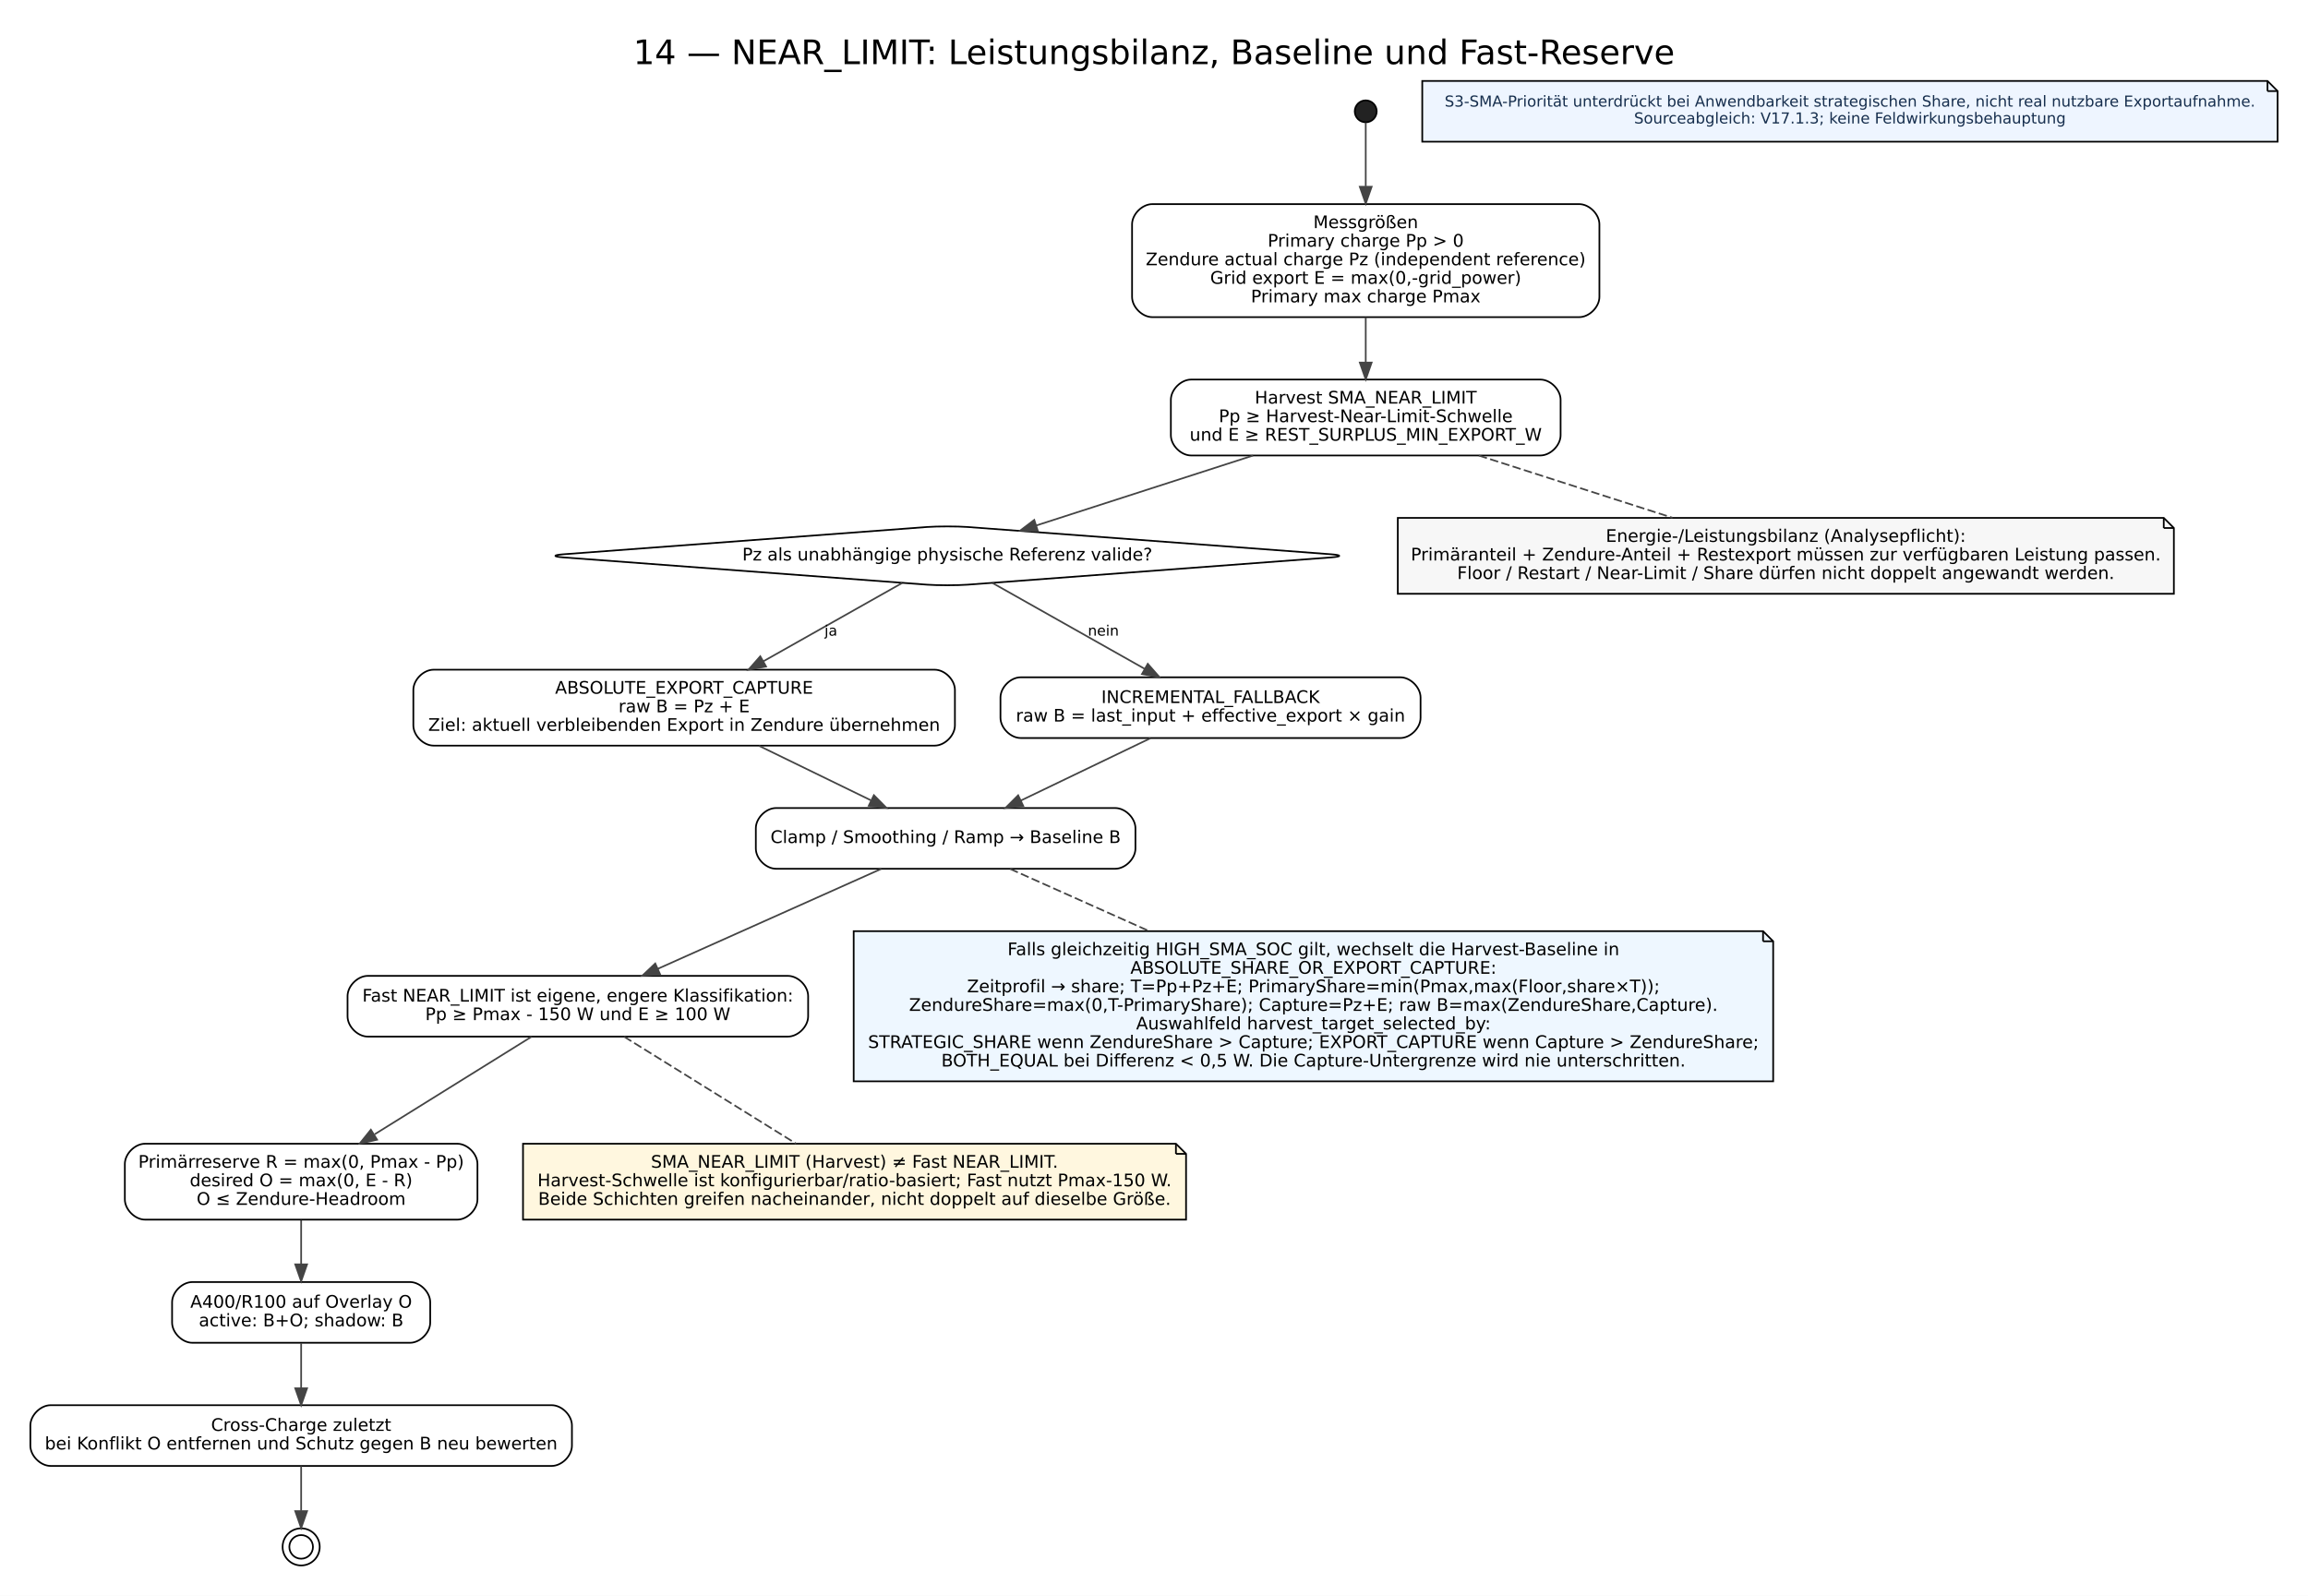
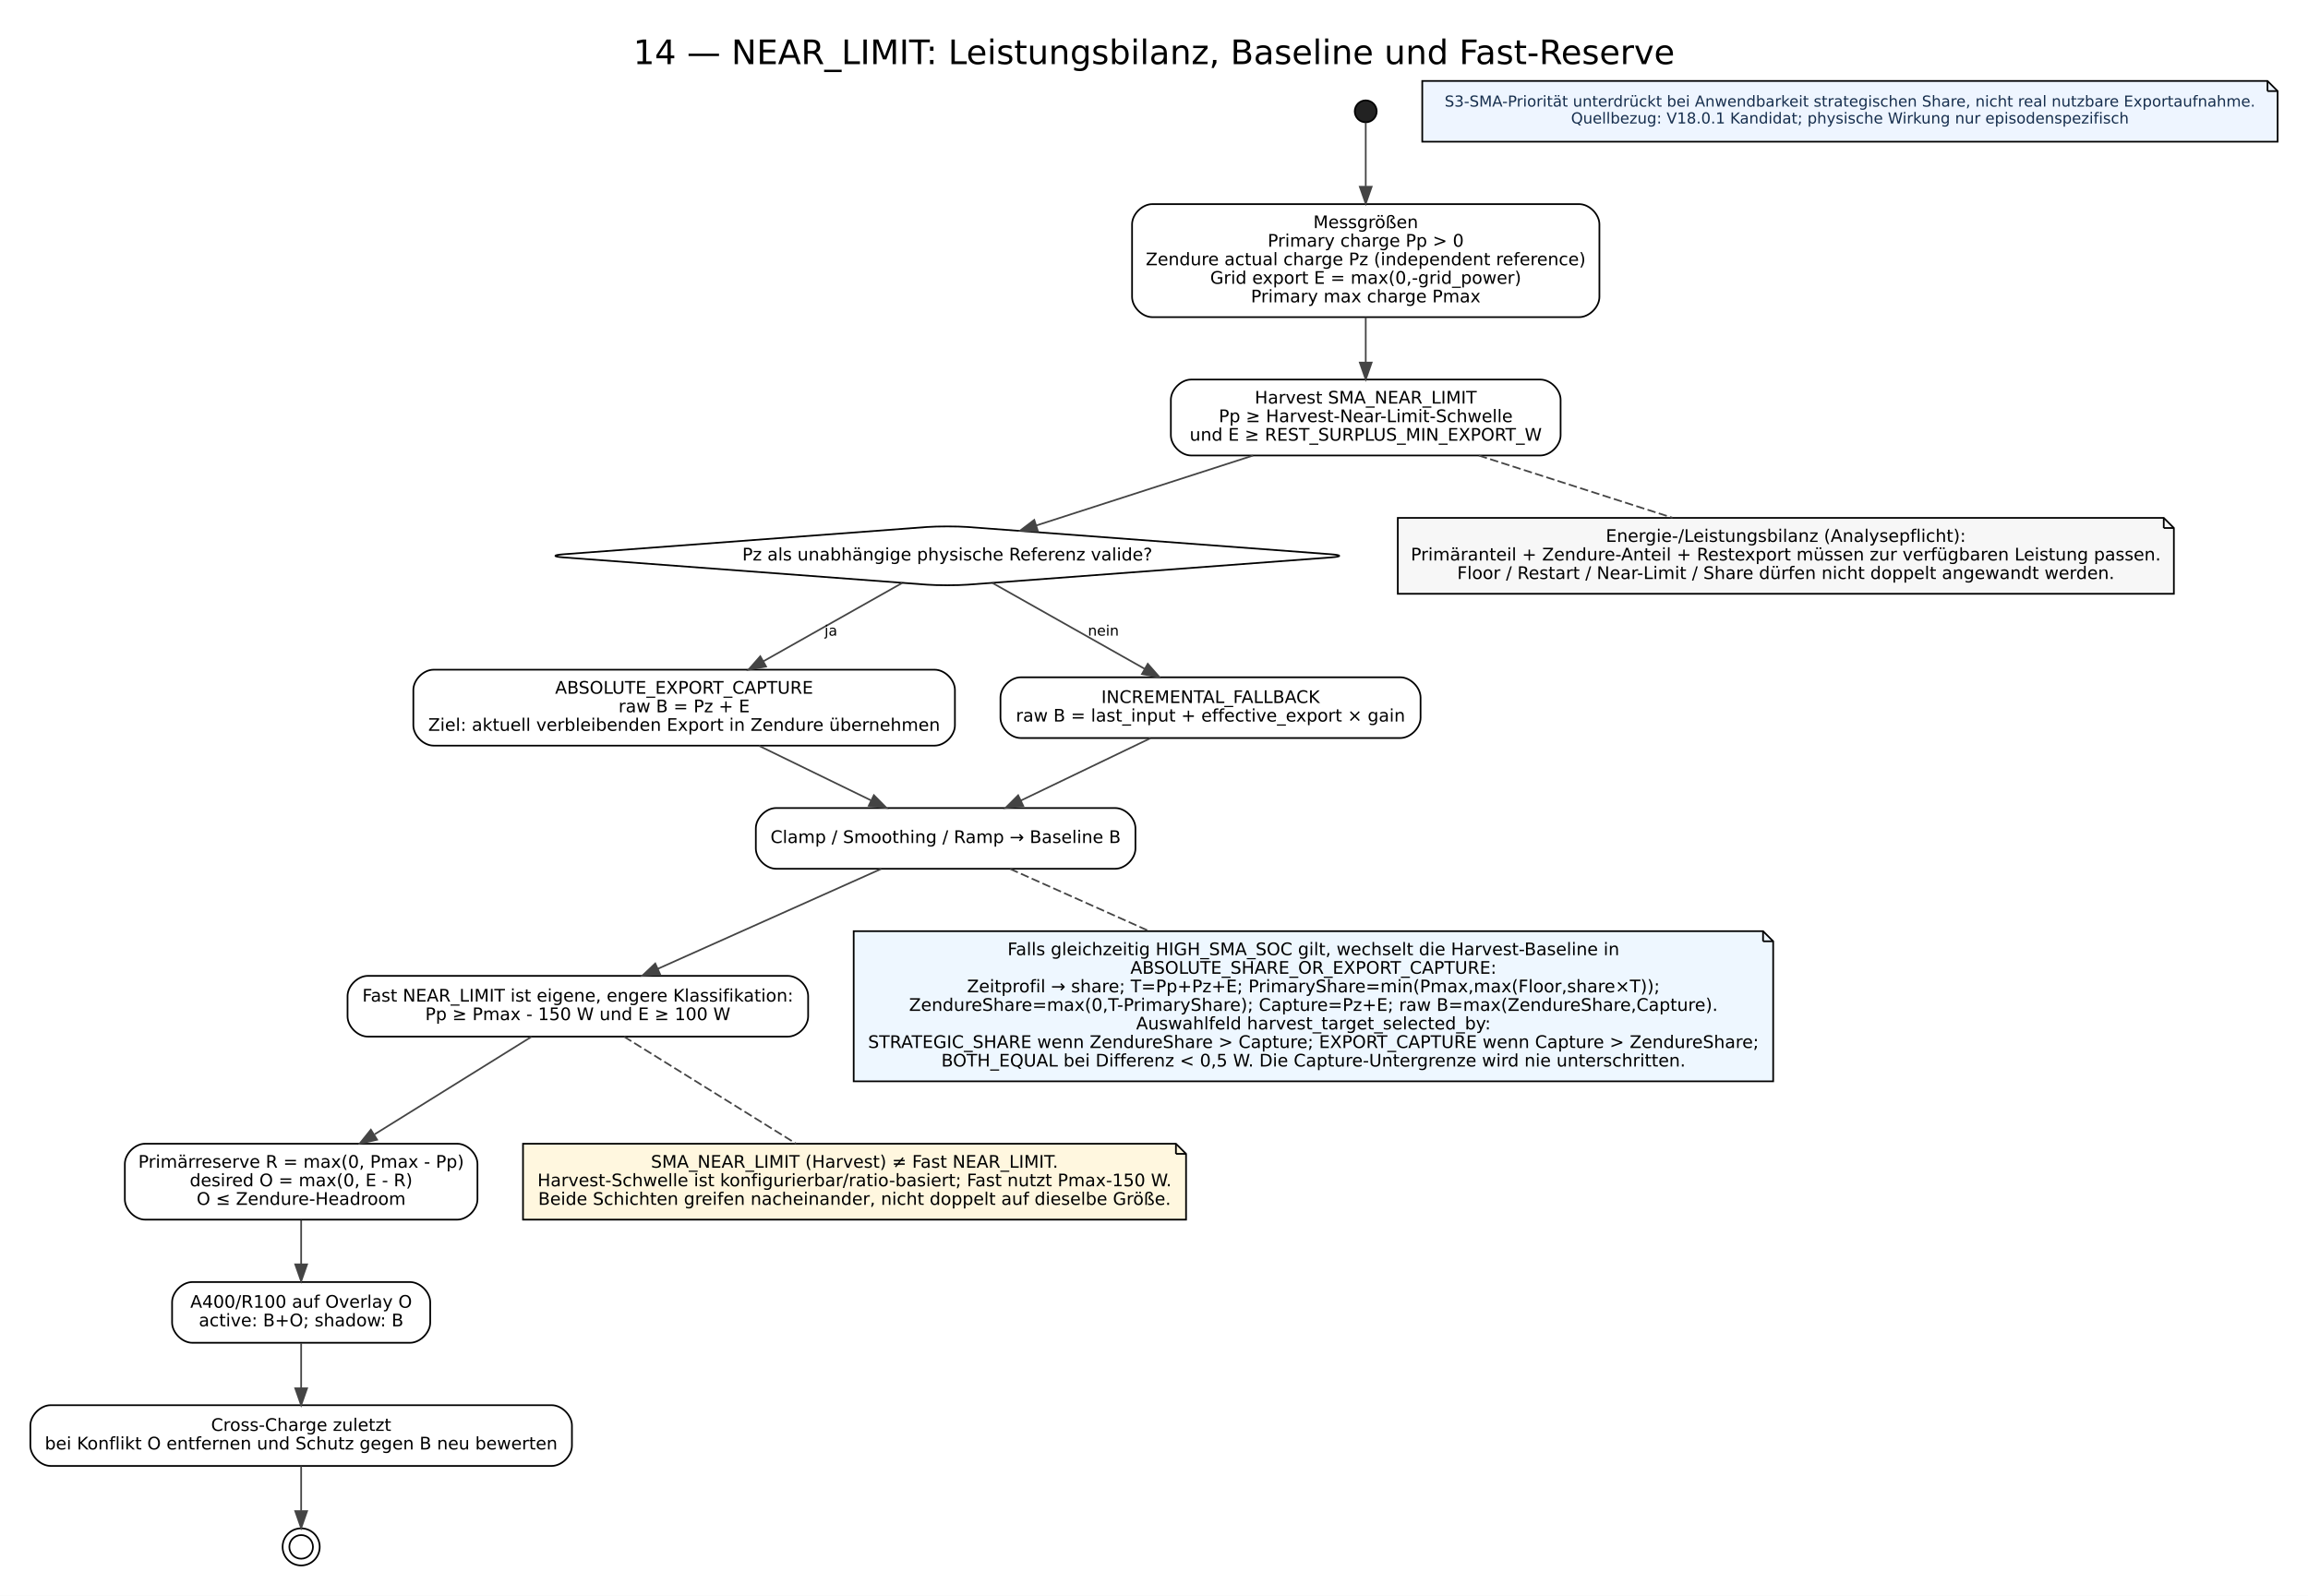
<svg xmlns="http://www.w3.org/2000/svg" width="1368pt" height="946pt" viewBox="0.00 0.00 1368.00 946.00">
  <g id="graph0" class="graph" transform="scale(1 1) rotate(0) translate(18 928)">
    <polygon fill="white" stroke="transparent" points="-18,18 -18,-928 1350,-928 1350,18 -18,18" />
    <text text-anchor="middle" x="666" y="-890" font-family="DejaVu Sans" font-size="20.00">14 — NEAR_LIMIT: Leistungsbilanz, Baseline und Fast-Reserve</text>
    <g id="node1" class="node">
      <ellipse fill="#222222" stroke="black" cx="791.5" cy="-862" rx="6.5" ry="6.5" />
    </g>
    <g id="node2" class="node">
      <path fill="white" stroke="black" d="M918,-807C918,-807 665,-807 665,-807 659,-807 653,-801 653,-795 653,-795 653,-752 653,-752 653,-746 659,-740 665,-740 665,-740 918,-740 918,-740 924,-740 930,-746 930,-752 930,-752 930,-795 930,-795 930,-801 924,-807 918,-807" />
      <text text-anchor="middle" x="791.5" y="-792.76" font-family="DejaVu Sans" font-size="10.30">Messgrößen</text>
      <text text-anchor="middle" x="791.5" y="-781.76" font-family="DejaVu Sans" font-size="10.30">Primary charge Pp &gt; 0</text>
      <text text-anchor="middle" x="791.5" y="-770.76" font-family="DejaVu Sans" font-size="10.30">Zendure actual charge Pz (independent reference)</text>
      <text text-anchor="middle" x="791.5" y="-759.76" font-family="DejaVu Sans" font-size="10.30">Grid export E = max(0,-grid_power)</text>
      <text text-anchor="middle" x="791.5" y="-748.76" font-family="DejaVu Sans" font-size="10.30">Primary max charge Pmax</text>
    </g>
    <g id="edge1" class="edge">
      <path fill="none" stroke="#444444" d="M791.5,-855.32C791.5,-847.45 791.5,-832.47 791.5,-817.53" />
      <polygon fill="#444444" stroke="#444444" points="795,-817.28 791.5,-807.28 788,-817.28 795,-817.28" />
    </g>
    <g id="node3" class="node">
      <path fill="white" stroke="black" d="M895,-703C895,-703 688,-703 688,-703 682,-703 676,-697 676,-691 676,-691 676,-670 676,-670 676,-664 682,-658 688,-658 688,-658 895,-658 895,-658 901,-658 907,-664 907,-670 907,-670 907,-691 907,-691 907,-697 901,-703 895,-703" />
      <text text-anchor="middle" x="791.5" y="-688.76" font-family="DejaVu Sans" font-size="10.30">Harvest SMA_NEAR_LIMIT</text>
      <text text-anchor="middle" x="791.5" y="-677.76" font-family="DejaVu Sans" font-size="10.30">Pp ≥ Harvest-Near-Limit-Schwelle</text>
      <text text-anchor="middle" x="791.5" y="-666.76" font-family="DejaVu Sans" font-size="10.30">und E ≥ REST_SURPLUS_MIN_EXPORT_W</text>
    </g>
    <g id="edge2" class="edge">
      <path fill="none" stroke="#444444" d="M791.5,-739.9C791.5,-731.2 791.5,-721.81 791.5,-713.16" />
      <polygon fill="#444444" stroke="#444444" points="795,-713.07 791.5,-703.07 788,-713.07 795,-713.07" />
    </g>
    <g id="node4" class="node">
      <path fill="white" stroke="black" d="M531.53,-615.6C531.53,-615.6 315.67,-599.4 315.67,-599.4 309.68,-598.95 309.68,-598.05 315.67,-597.6 315.67,-597.6 531.53,-581.4 531.53,-581.4 537.52,-580.95 549.48,-580.95 555.47,-581.4 555.47,-581.4 771.33,-597.6 771.33,-597.6 777.32,-598.05 777.32,-598.95 771.33,-599.4 771.33,-599.4 555.47,-615.6 555.47,-615.6 549.48,-616.05 537.52,-616.05 531.53,-615.6" />
      <text text-anchor="middle" x="543.5" y="-595.76" font-family="DejaVu Sans" font-size="10.30">Pz als unabhängige physische Referenz valide?</text>
    </g>
    <g id="edge3" class="edge">
      <path fill="none" stroke="#444444" d="M724.71,-657.96C684.42,-644.96 633.79,-628.63 596.3,-616.53" />
      <polygon fill="#444444" stroke="#444444" points="597.17,-613.14 586.58,-613.4 595.02,-619.8 597.17,-613.14" />
    </g>
    <g id="node13" class="node">
      <polygon fill="#f7f7f7" stroke="black" points="1264.5,-621 810.5,-621 810.5,-576 1270.5,-576 1270.5,-615 1264.5,-621" />
      <polyline fill="none" stroke="black" points="1264.5,-621 1264.5,-615 " />
      <polyline fill="none" stroke="black" points="1270.5,-615 1264.5,-615 " />
      <text text-anchor="middle" x="1040.5" y="-606.76" font-family="DejaVu Sans" font-size="10.30">Energie-/Leistungsbilanz (Analysepflicht):</text>
      <text text-anchor="middle" x="1040.5" y="-595.76" font-family="DejaVu Sans" font-size="10.30">Primäranteil + Zendure-Anteil + Restexport müssen zur verfügbaren Leistung passen.</text>
      <text text-anchor="middle" x="1040.5" y="-584.76" font-family="DejaVu Sans" font-size="10.30">Floor / Restart / Near-Limit / Share dürfen nicht doppelt angewandt werden.</text>
    </g>
    <g id="edge13" class="edge">
      <path fill="none" stroke="#444444" stroke-dasharray="5,2" d="M858.55,-657.96C894.13,-646.53 937.73,-632.52 973.33,-621.08" />
    </g>
    <g id="node5" class="node">
      <path fill="white" stroke="black" d="M536,-531C536,-531 239,-531 239,-531 233,-531 227,-525 227,-519 227,-519 227,-498 227,-498 227,-492 233,-486 239,-486 239,-486 536,-486 536,-486 542,-486 548,-492 548,-498 548,-498 548,-519 548,-519 548,-525 542,-531 536,-531" />
      <text text-anchor="middle" x="387.5" y="-516.76" font-family="DejaVu Sans" font-size="10.30">ABSOLUTE_EXPORT_CAPTURE</text>
      <text text-anchor="middle" x="387.5" y="-505.76" font-family="DejaVu Sans" font-size="10.30">raw B = Pz + E</text>
      <text text-anchor="middle" x="387.5" y="-494.76" font-family="DejaVu Sans" font-size="10.30">Ziel: aktuell verbleibenden Export in Zendure übernehmen</text>
    </g>
    <g id="edge4" class="edge">
      <path fill="none" stroke="#444444" d="M516.68,-582.37C494.14,-569.66 461.39,-551.18 434.51,-536.02" />
      <polygon fill="#444444" stroke="#444444" points="436.07,-532.88 425.64,-531.01 432.63,-538.97 436.07,-532.88" />
      <text text-anchor="middle" x="474.5" y="-551.2" font-family="DejaVu Sans" font-size="8.50">ja</text>
    </g>
    <g id="node6" class="node">
      <path fill="white" stroke="black" d="M812,-526.5C812,-526.5 587,-526.5 587,-526.5 581,-526.5 575,-520.5 575,-514.5 575,-514.5 575,-502.5 575,-502.5 575,-496.5 581,-490.5 587,-490.5 587,-490.5 812,-490.5 812,-490.5 818,-490.5 824,-496.5 824,-502.5 824,-502.5 824,-514.5 824,-514.5 824,-520.5 818,-526.5 812,-526.5" />
      <text text-anchor="middle" x="699.5" y="-511.26" font-family="DejaVu Sans" font-size="10.30">INCREMENTAL_FALLBACK</text>
      <text text-anchor="middle" x="699.5" y="-500.26" font-family="DejaVu Sans" font-size="10.30">raw B = last_input + effective_export × gain</text>
    </g>
    <g id="edge5" class="edge">
      <path fill="none" stroke="#444444" d="M570.32,-582.37C595.16,-568.36 632.4,-547.35 660.52,-531.49" />
      <polygon fill="#444444" stroke="#444444" points="662.31,-534.5 669.3,-526.53 658.87,-528.4 662.31,-534.5" />
      <text text-anchor="middle" x="636" y="-551.2" font-family="DejaVu Sans" font-size="8.50">nein</text>
    </g>
    <g id="node7" class="node">
      <path fill="white" stroke="black" d="M643,-449C643,-449 442,-449 442,-449 436,-449 430,-443 430,-437 430,-437 430,-425 430,-425 430,-419 436,-413 442,-413 442,-413 643,-413 643,-413 649,-413 655,-419 655,-425 655,-425 655,-437 655,-437 655,-443 649,-449 643,-449" />
      <text text-anchor="middle" x="542.5" y="-428.26" font-family="DejaVu Sans" font-size="10.30">Clamp / Smoothing / Ramp → Baseline B</text>
    </g>
    <g id="edge6" class="edge">
      <path fill="none" stroke="#444444" d="M431.92,-485.86C452.71,-475.74 477.41,-463.71 498.19,-453.59" />
      <polygon fill="#444444" stroke="#444444" points="499.97,-456.61 507.43,-449.08 496.91,-450.32 499.97,-456.61" />
    </g>
    <g id="edge7" class="edge">
      <path fill="none" stroke="#444444" d="M663.87,-490.37C641.09,-479.41 611.36,-465.11 587.02,-453.41" />
      <polygon fill="#444444" stroke="#444444" points="588.51,-450.24 577.98,-449.06 585.48,-456.55 588.51,-450.24" />
    </g>
    <g id="node8" class="node">
      <path fill="white" stroke="black" d="M449,-349.5C449,-349.5 200,-349.5 200,-349.5 194,-349.5 188,-343.5 188,-337.5 188,-337.5 188,-325.5 188,-325.5 188,-319.5 194,-313.5 200,-313.5 200,-313.5 449,-313.5 449,-313.5 455,-313.5 461,-319.5 461,-325.5 461,-325.5 461,-337.5 461,-337.5 461,-343.5 455,-349.5 449,-349.5" />
      <text text-anchor="middle" x="324.5" y="-334.26" font-family="DejaVu Sans" font-size="10.30">Fast NEAR_LIMIT ist eigene, engere Klassifikation:</text>
      <text text-anchor="middle" x="324.5" y="-323.26" font-family="DejaVu Sans" font-size="10.30">Pp ≥ Pmax - 150 W und E ≥ 100 W</text>
    </g>
    <g id="edge8" class="edge">
      <path fill="none" stroke="#444444" d="M504.28,-412.91C467.42,-396.42 411.55,-371.43 371.89,-353.69" />
      <polygon fill="#444444" stroke="#444444" points="373.24,-350.46 362.68,-349.58 370.38,-356.85 373.24,-350.46" />
    </g>
    <g id="node14" class="node">
      <polygon fill="#eef7ff" stroke="black" points="1027,-376 488,-376 488,-287 1033,-287 1033,-370 1027,-376" />
      <polyline fill="none" stroke="black" points="1027,-376 1027,-370 " />
      <polyline fill="none" stroke="black" points="1033,-370 1027,-370 " />
      <text text-anchor="middle" x="760.5" y="-361.76" font-family="DejaVu Sans" font-size="10.30">Falls gleichzeitig HIGH_SMA_SOC gilt, wechselt die Harvest-Baseline in</text>
      <text text-anchor="middle" x="760.5" y="-350.76" font-family="DejaVu Sans" font-size="10.30">ABSOLUTE_SHARE_OR_EXPORT_CAPTURE:</text>
      <text text-anchor="middle" x="760.5" y="-339.76" font-family="DejaVu Sans" font-size="10.30">Zeitprofil → share; T=Pp+Pz+E; PrimaryShare=min(Pmax,max(Floor,share×T));</text>
      <text text-anchor="middle" x="760.5" y="-328.76" font-family="DejaVu Sans" font-size="10.30">ZendureShare=max(0,T-PrimaryShare); Capture=Pz+E; raw B=max(ZendureShare,Capture).</text>
      <text text-anchor="middle" x="760.5" y="-317.76" font-family="DejaVu Sans" font-size="10.30">Auswahlfeld harvest_target_selected_by:</text>
      <text text-anchor="middle" x="760.5" y="-306.76" font-family="DejaVu Sans" font-size="10.30">STRATEGIC_SHARE wenn ZendureShare &gt; Capture; EXPORT_CAPTURE wenn Capture &gt; ZendureShare;</text>
      <text text-anchor="middle" x="760.5" y="-295.76" font-family="DejaVu Sans" font-size="10.30">BOTH_EQUAL bei Differenz &lt; 0,5 W. Die Capture-Untergrenze wird nie unterschritten.</text>
    </g>
    <g id="edge14" class="edge">
      <path fill="none" stroke="#444444" stroke-dasharray="5,2" d="M580.72,-412.91C603.68,-402.64 634.02,-389.07 663.22,-376.01" />
    </g>
    <g id="node9" class="node">
      <path fill="white" stroke="black" d="M253,-250C253,-250 68,-250 68,-250 62,-250 56,-244 56,-238 56,-238 56,-217 56,-217 56,-211 62,-205 68,-205 68,-205 253,-205 253,-205 259,-205 265,-211 265,-217 265,-217 265,-238 265,-238 265,-244 259,-250 253,-250" />
      <text text-anchor="middle" x="160.5" y="-235.76" font-family="DejaVu Sans" font-size="10.30">Primärreserve R = max(0, Pmax - Pp)</text>
      <text text-anchor="middle" x="160.5" y="-224.76" font-family="DejaVu Sans" font-size="10.30">desired O = max(0, E - R)</text>
      <text text-anchor="middle" x="160.5" y="-213.76" font-family="DejaVu Sans" font-size="10.30">O ≤ Zendure-Headroom</text>
    </g>
    <g id="edge9" class="edge">
      <path fill="none" stroke="#444444" d="M297.05,-313.43C271.68,-297.65 233.56,-273.94 204.04,-255.58" />
      <polygon fill="#444444" stroke="#444444" points="205.52,-252.38 195.18,-250.07 201.82,-258.32 205.52,-252.38" />
    </g>
    <g id="node15" class="node">
      <polygon fill="#fff7df" stroke="black" points="679,-250 292,-250 292,-205 685,-205 685,-244 679,-250" />
      <polyline fill="none" stroke="black" points="679,-250 679,-244 " />
      <polyline fill="none" stroke="black" points="685,-244 679,-244 " />
      <text text-anchor="middle" x="488.5" y="-235.76" font-family="DejaVu Sans" font-size="10.30">SMA_NEAR_LIMIT (Harvest) ≠ Fast NEAR_LIMIT.</text>
      <text text-anchor="middle" x="488.5" y="-224.76" font-family="DejaVu Sans" font-size="10.30">Harvest-Schwelle ist konfigurierbar/ratio-basiert; Fast nutzt Pmax-150 W.</text>
      <text text-anchor="middle" x="488.5" y="-213.76" font-family="DejaVu Sans" font-size="10.30">Beide Schichten greifen nacheinander, nicht doppelt auf dieselbe Größe.</text>
    </g>
    <g id="edge15" class="edge">
      <path fill="none" stroke="#444444" stroke-dasharray="5,2" d="M351.95,-313.43C379.94,-296.02 423.46,-268.95 453.82,-250.07" />
    </g>
    <g id="node10" class="node">
      <path fill="white" stroke="black" d="M225,-168C225,-168 96,-168 96,-168 90,-168 84,-162 84,-156 84,-156 84,-144 84,-144 84,-138 90,-132 96,-132 96,-132 225,-132 225,-132 231,-132 237,-138 237,-144 237,-144 237,-156 237,-156 237,-162 231,-168 225,-168" />
      <text text-anchor="middle" x="160.5" y="-152.76" font-family="DejaVu Sans" font-size="10.30">A400/R100 auf Overlay O</text>
      <text text-anchor="middle" x="160.5" y="-141.76" font-family="DejaVu Sans" font-size="10.30">active: B+O; shadow: B</text>
    </g>
    <g id="edge10" class="edge">
      <path fill="none" stroke="#444444" d="M160.5,-204.66C160.5,-196.58 160.5,-187.3 160.5,-178.76" />
      <polygon fill="#444444" stroke="#444444" points="164,-178.48 160.5,-168.48 157,-178.48 164,-178.48" />
    </g>
    <g id="node11" class="node">
      <path fill="white" stroke="black" d="M309,-95C309,-95 12,-95 12,-95 6,-95 0,-89 0,-83 0,-83 0,-71 0,-71 0,-65 6,-59 12,-59 12,-59 309,-59 309,-59 315,-59 321,-65 321,-71 321,-71 321,-83 321,-83 321,-89 315,-95 309,-95" />
      <text text-anchor="middle" x="160.5" y="-79.76" font-family="DejaVu Sans" font-size="10.30">Cross-Charge zuletzt</text>
      <text text-anchor="middle" x="160.5" y="-68.76" font-family="DejaVu Sans" font-size="10.30">bei Konflikt O entfernen und Schutz gegen B neu bewerten</text>
    </g>
    <g id="edge11" class="edge">
      <path fill="none" stroke="#444444" d="M160.5,-131.81C160.5,-123.79 160.5,-114.05 160.5,-105.07" />
      <polygon fill="#444444" stroke="#444444" points="164,-105.03 160.5,-95.03 157,-105.03 164,-105.03" />
    </g>
    <g id="node12" class="node">
      <ellipse fill="white" stroke="black" cx="160.5" cy="-11" rx="7" ry="7" />
      <ellipse fill="none" stroke="black" cx="160.5" cy="-11" rx="11" ry="11" />
    </g>
    <g id="edge12" class="edge">
      <path fill="none" stroke="#444444" d="M160.5,-58.85C160.5,-50.71 160.5,-40.93 160.5,-32.42" />
      <polygon fill="#444444" stroke="#444444" points="164,-32.2 160.5,-22.2 157,-32.2 164,-32.2" />
    </g>
    <g id="node16" class="node">
      <polygon fill="#eef5ff" stroke="black" points="1326,-880 825,-880 825,-844 1332,-844 1332,-874 1326,-880" />
      <polyline fill="none" stroke="black" points="1326,-880 1326,-874 " />
      <polyline fill="none" stroke="black" points="1332,-874 1326,-874 " />
      <text text-anchor="middle" x="1078.5" y="-864.8" font-family="DejaVu Sans" font-size="9.00" fill="#162e4d">S3-SMA-Priorität unterdrückt bei Anwendbarkeit strategischen Share, nicht real nutzbare Exportaufnahme.</text>
-       <text text-anchor="middle" x="1078.5" y="-854.8" font-family="DejaVu Sans" font-size="9.00" fill="#162e4d">Sourceabgleich: V17.1.3; keine Feldwirkungsbehauptung</text>
+       <text text-anchor="middle" x="1078.5" y="-854.8" font-family="DejaVu Sans" font-size="9.00" fill="#162e4d">Quellbezug: V18.0.1 Kandidat; physische Wirkung nur episodenspezifisch</text>
    </g>
  </g>
</svg>
